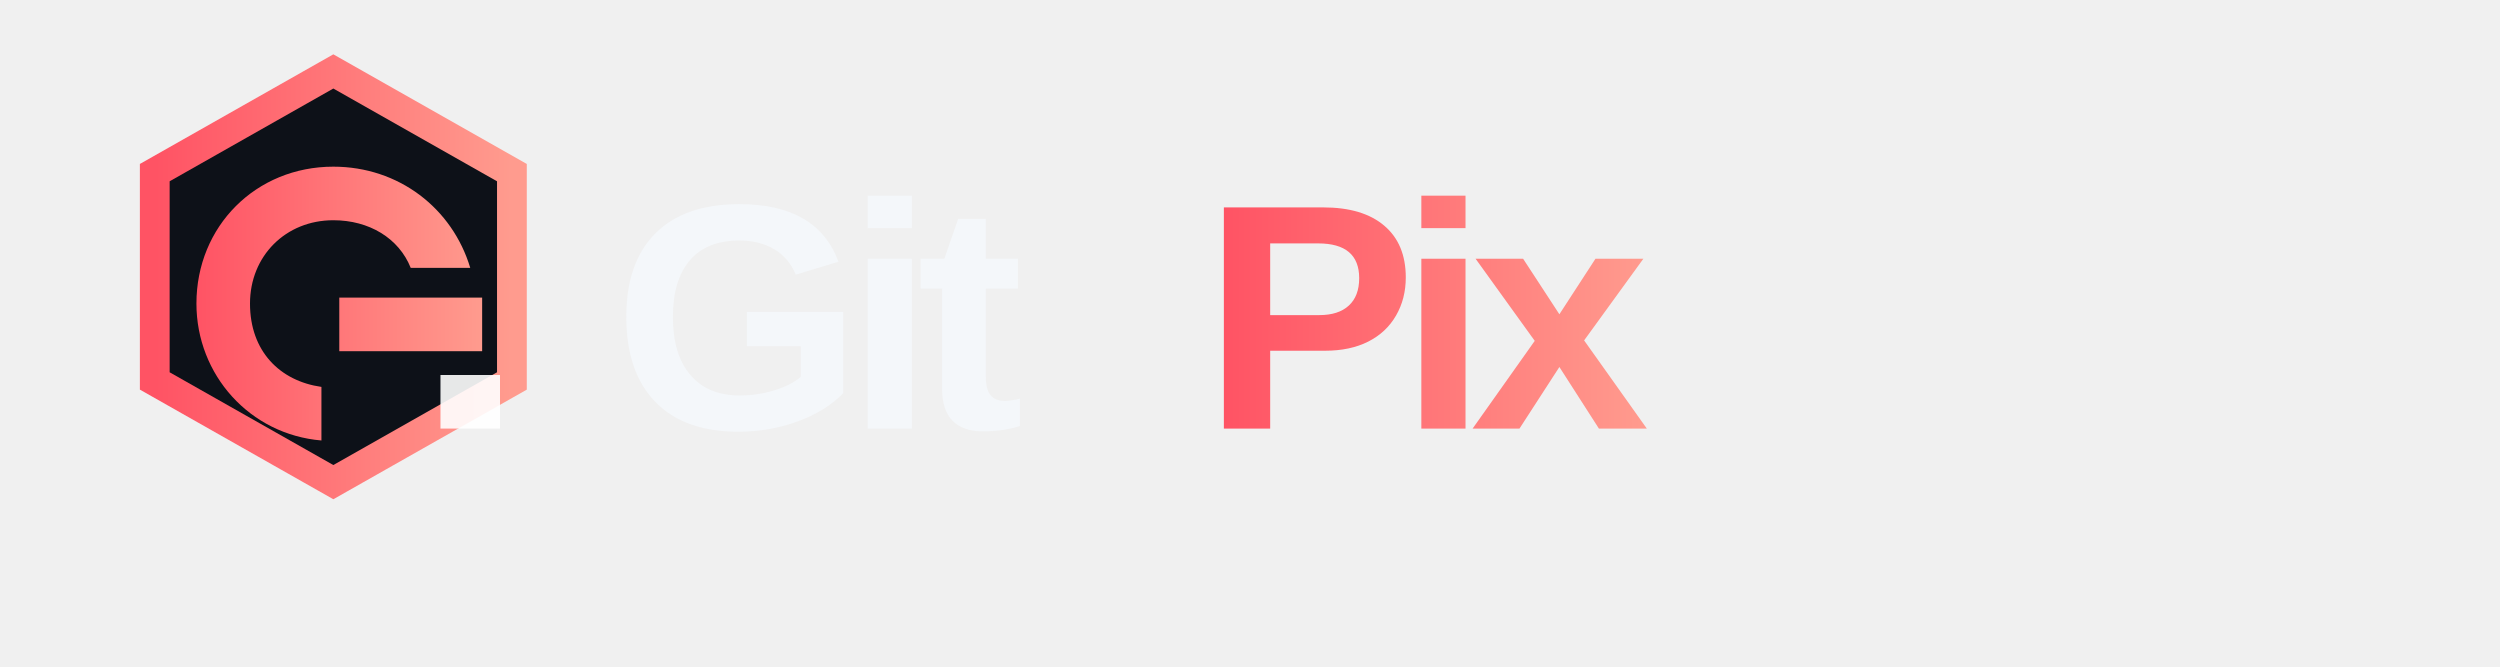
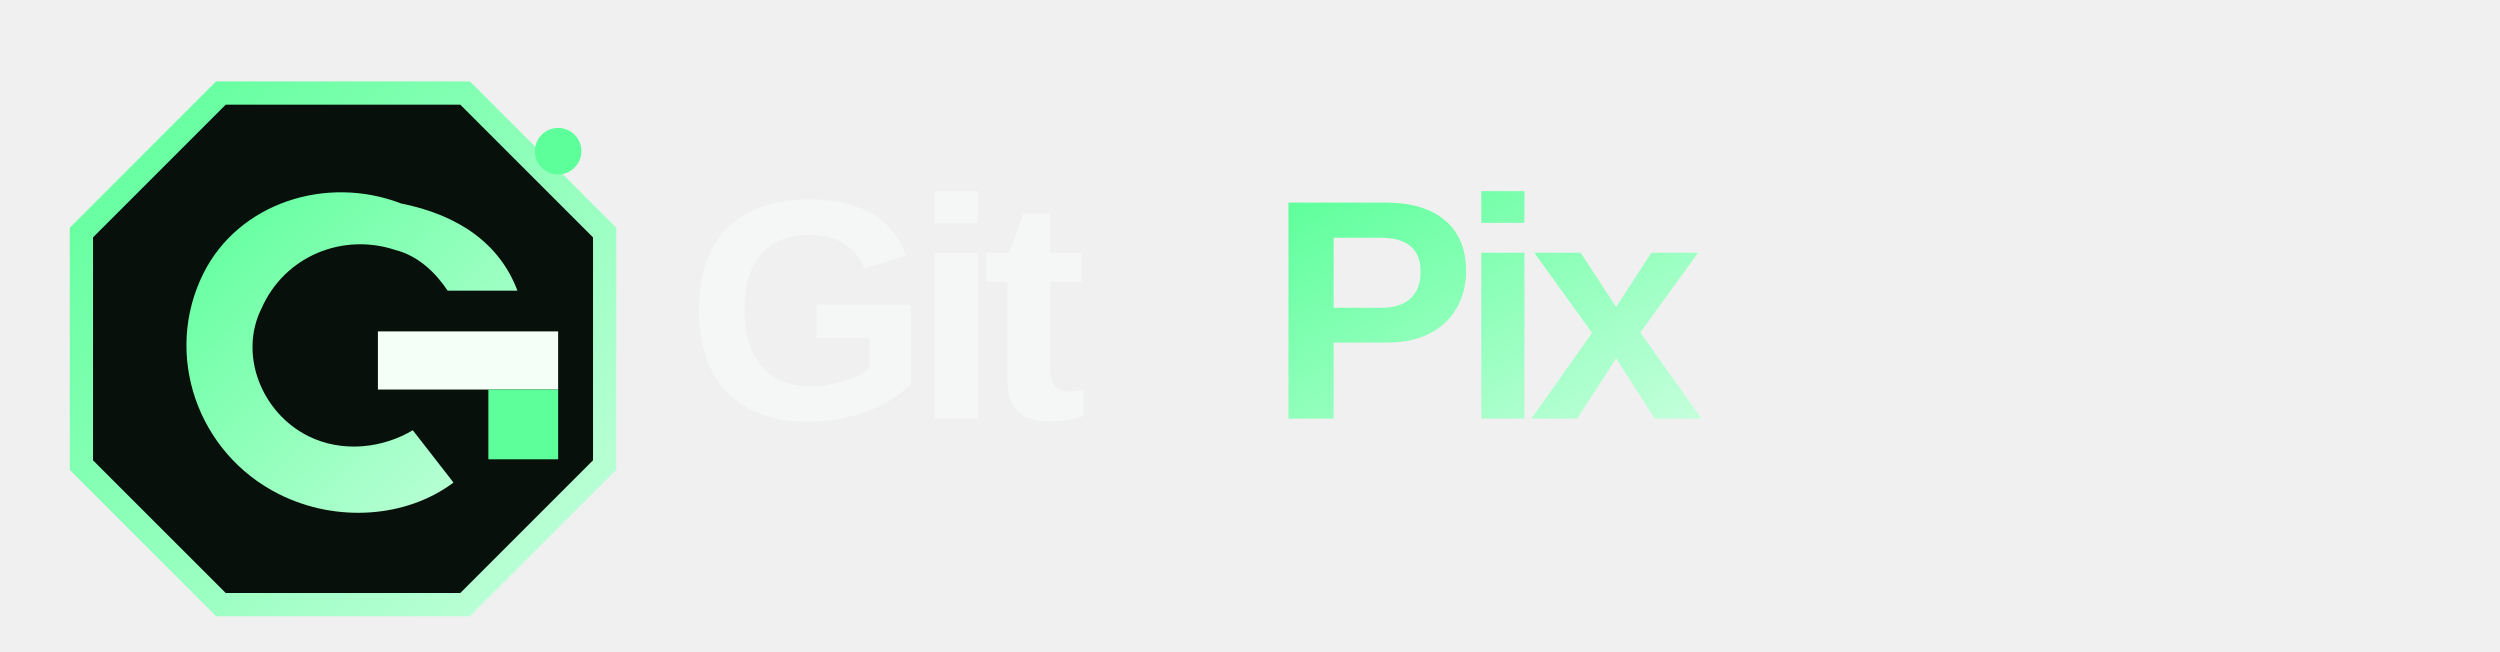
- <svg xmlns="http://www.w3.org/2000/svg" viewBox="0 0 420 112" role="img" aria-labelledby="title desc">
+ <svg xmlns="http://www.w3.org/2000/svg" viewBox="0 0 430 112" role="img" aria-labelledby="title desc">
  <defs>
-     <linearGradient id="g" x1="0" x2="1">
-       <stop offset="0" stop-color="#ff5364" />
-       <stop offset="1" stop-color="#ff9b8e" />
+     <linearGradient id="a" x1="0" y1="0" x2="1" y2="1">
+       <stop offset="0" stop-color="#5cff9a" />
+       <stop offset="1" stop-color="#c4ffdc" />
    </linearGradient>
  </defs>
  <g transform="translate(8 8)">
-     <path d="M48 4 78 21v35L48 73 18 56V21z" fill="#0d1118" stroke="url(#g)" stroke-width="5" />
-     <path d="M48 20c-13 0-23 10-23 23 0 12 9 22 21 23v-9c-7-1-12-6-12-14 0-8 6-14 14-14 6 0 11 3 13 8h10c-3-10-12-17-23-17zm1 22h24v9H49z" fill="url(#g)" />
-     <path d="M66 55h10v9H66z" fill="#fff" opacity=".9" />
+     <path d="M30 8h42l24 24v40l-24 24H30L6 72V32z" fill="#08100c" stroke="url(#a)" stroke-width="4" />
+     <path d="M61 27c-13-5-28 0-34 12-7 14-1 31 13 38 10 5 22 4 30-2l-7-9c-5 3-12 4-18 1-8-4-12-14-8-22 4-9 14-13 23-10 4 1 7 4 9 7h12c-3-8-10-13-20-15z" fill="url(#a)" />
+     <path d="M57 49h31v10H57z" fill="#f4fff8" />
+     <path d="M76 59h12v12H76z" fill="#5cff9a" />
+     <circle cx="88" cy="18" r="4" fill="#5cff9a" />
  </g>
-   <text x="103" y="72" font-family="Space Grotesk,Arial,sans-serif" font-size="54" font-weight="800" letter-spacing="-3" fill="#f4f7fa">Git</text>
-   <text x="202" y="72" font-family="Space Grotesk,Arial,sans-serif" font-size="54" font-weight="800" letter-spacing="-3" fill="url(#g)">Pix</text>
+   <text x="118" y="72" font-family="Sora,Arial,sans-serif" font-size="54" font-weight="700" letter-spacing="-3" fill="#f4f7f5">Git</text>
+   <text x="218" y="72" font-family="Sora,Arial,sans-serif" font-size="54" font-weight="700" letter-spacing="-3" fill="url(#a)">Pix</text>
</svg>
